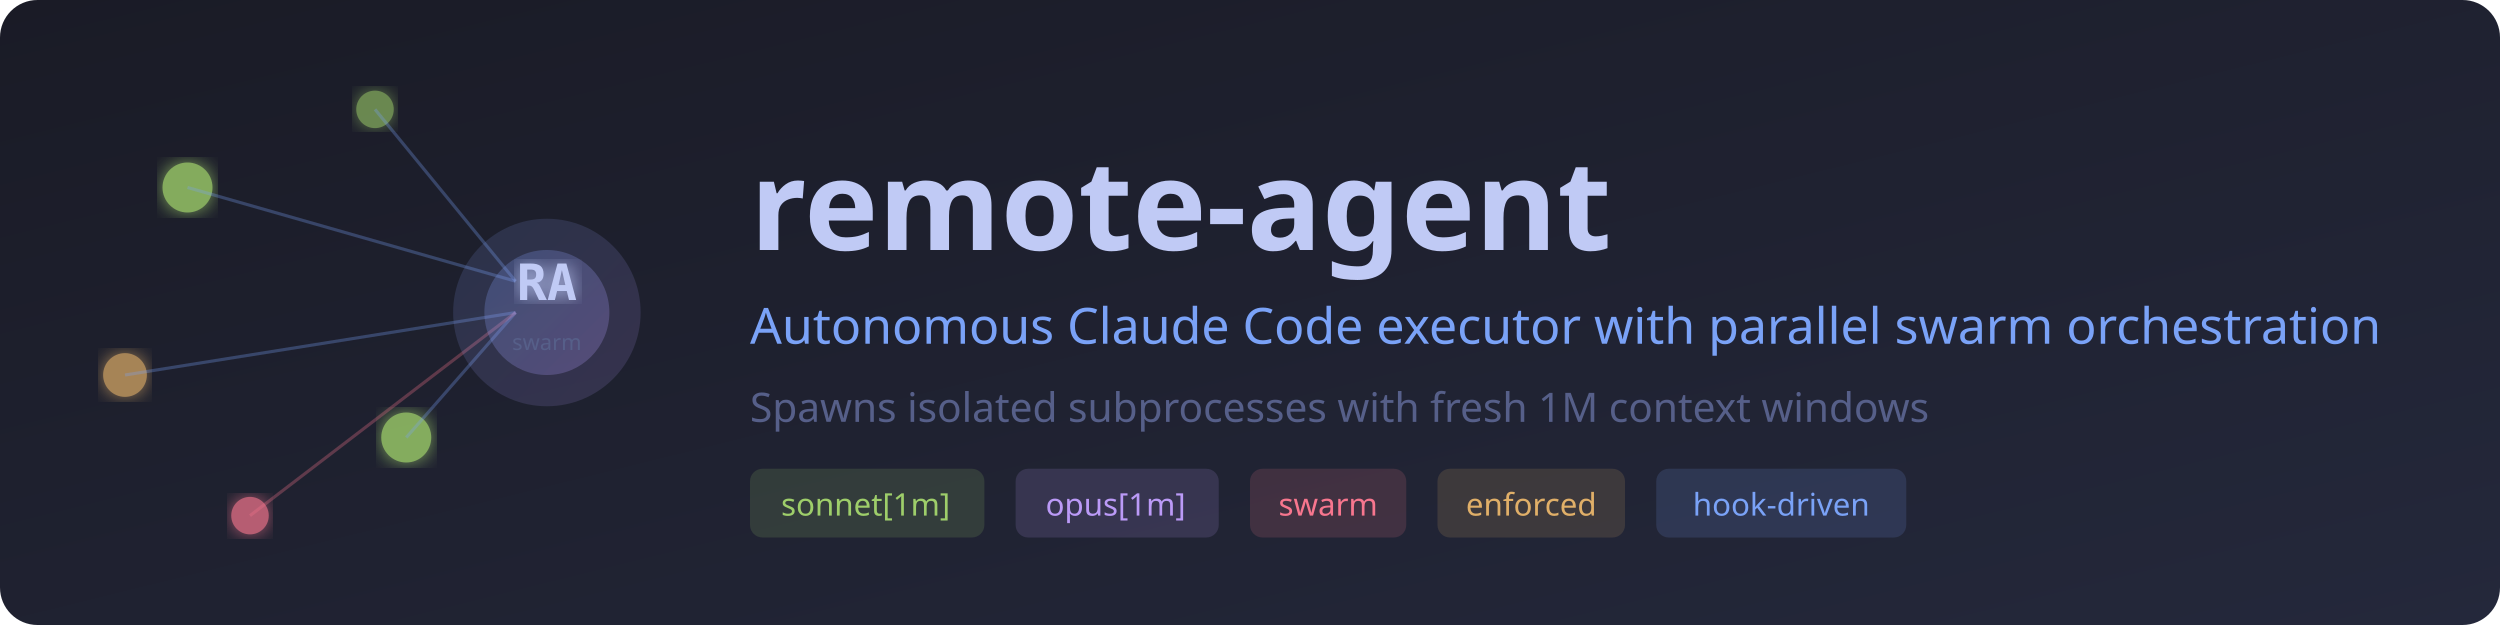
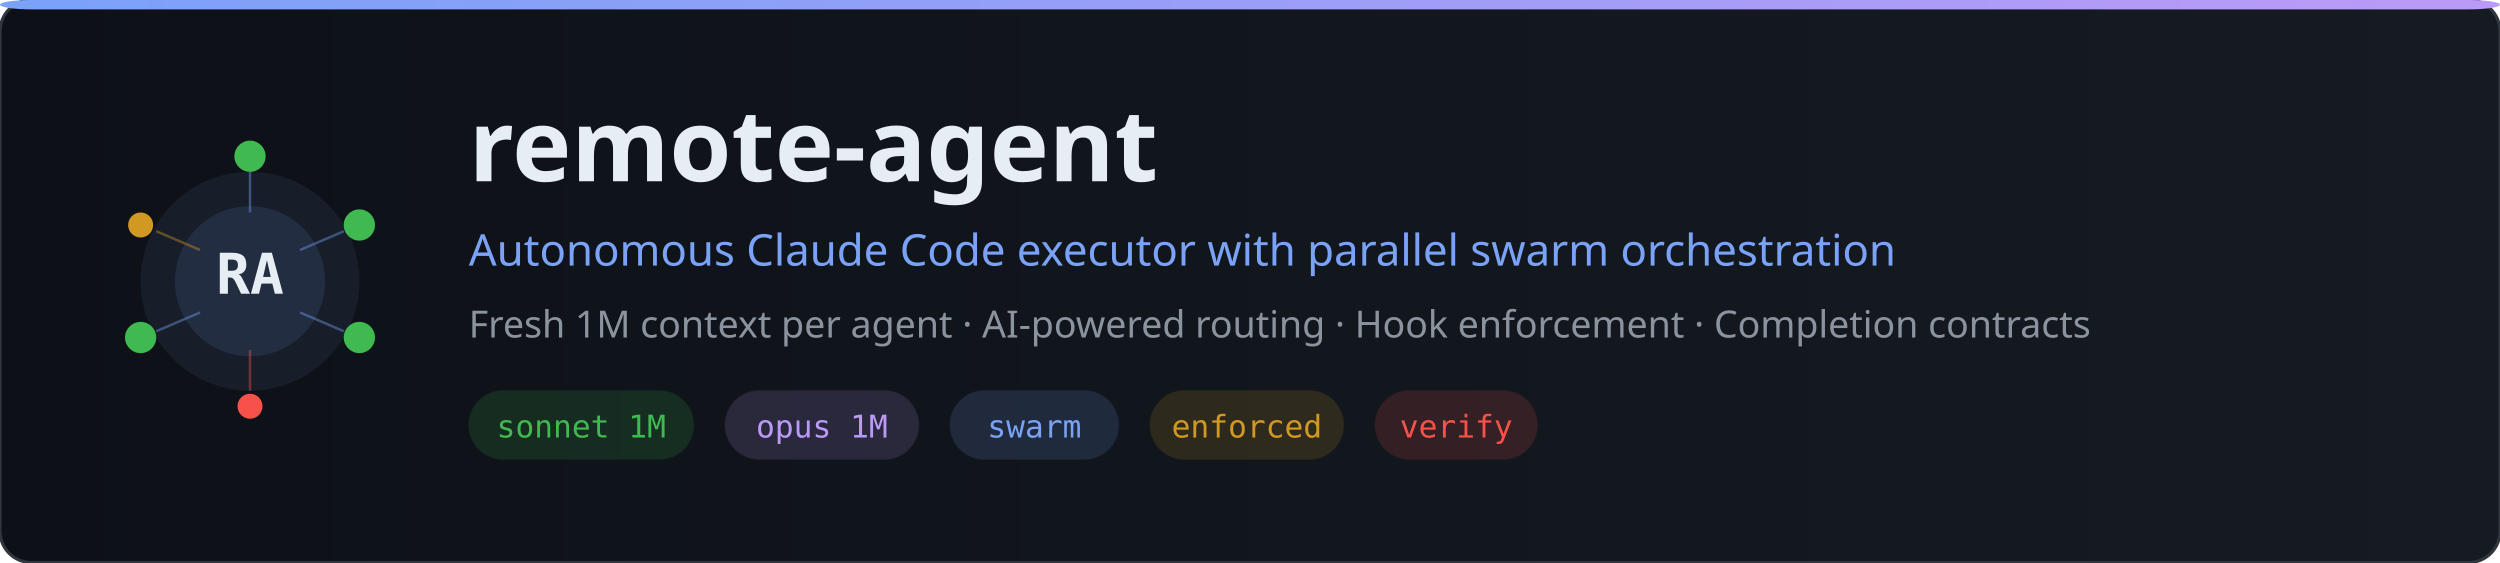
- <svg xmlns="http://www.w3.org/2000/svg" width="800" height="200" viewBox="0 0 800 200">
+ <svg xmlns="http://www.w3.org/2000/svg" width="800" height="180" viewBox="0 0 800 180">
  <defs>
-     <linearGradient id="bbg" x1="0%" y1="0%" x2="100%" y2="100%">
-       <stop offset="0%" style="stop-color:#1a1b26" />
-       <stop offset="100%" style="stop-color:#24283b" />
+     <linearGradient id="bbg" x1="0%" y1="0%" x2="100%" y2="0%">
+       <stop offset="0%" style="stop-color:#0d1117" />
+       <stop offset="100%" style="stop-color:#161b22" />
    </linearGradient>
-     <linearGradient id="bcore" x1="0%" y1="0%" x2="100%" y2="100%">
+     <linearGradient id="accent" x1="0%" y1="0%" x2="100%" y2="0%">
      <stop offset="0%" style="stop-color:#7aa2f7" />
      <stop offset="100%" style="stop-color:#bb9af7" />
    </linearGradient>
-     <filter id="bglow">
-       <feGaussianBlur stdDeviation="3" result="b" />
-       <feMerge>
-         <feMergeNode in="b" />
-         <feMergeNode in="SourceGraphic" />
-       </feMerge>
-     </filter>
  </defs>
-   <rect width="800" height="200" rx="12" fill="url(#bbg)" />
-   <circle cx="60" cy="60" r="8" fill="#9ece6a" filter="url(#bglow)" opacity="0.8" />
-   <circle cx="120" cy="35" r="6" fill="#9ece6a" filter="url(#bglow)" opacity="0.6" />
-   <circle cx="40" cy="120" r="7" fill="#e0af68" filter="url(#bglow)" opacity="0.7" />
-   <circle cx="130" cy="140" r="8" fill="#9ece6a" filter="url(#bglow)" opacity="0.8" />
-   <circle cx="80" cy="165" r="6" fill="#f7768e" filter="url(#bglow)" opacity="0.7" />
-   <line x1="60" y1="60" x2="165" y2="90" stroke="#7aa2f7" stroke-width="1" opacity="0.3" />
-   <line x1="120" y1="35" x2="165" y2="90" stroke="#7aa2f7" stroke-width="1" opacity="0.3" />
-   <line x1="40" y1="120" x2="165" y2="100" stroke="#7aa2f7" stroke-width="1" opacity="0.3" />
-   <line x1="130" y1="140" x2="165" y2="100" stroke="#7aa2f7" stroke-width="1" opacity="0.3" />
-   <line x1="80" y1="165" x2="165" y2="100" stroke="#f7768e" stroke-width="1" opacity="0.3" />
-   <circle cx="175" cy="100" r="30" fill="url(#bcore)" opacity="0.15" />
-   <circle cx="175" cy="100" r="20" fill="url(#bcore)" opacity="0.25" />
-   <text x="175" y="96" text-anchor="middle" fill="#c0caf5" font-family="monospace" font-size="16" font-weight="bold" filter="url(#bglow)">RA</text>
-   <text x="175" y="112" text-anchor="middle" fill="#565f89" font-family="sans-serif" font-size="7">swarm</text>
-   <text x="240" y="80" fill="#c0caf5" font-family="sans-serif" font-size="40" font-weight="bold">remote-agent</text>
-   <text x="240" y="110" fill="#7aa2f7" font-family="sans-serif" font-size="16">Autonomous Claude Code executor with parallel swarm orchestration</text>
-   <text x="240" y="135" fill="#565f89" font-family="sans-serif" font-size="13">Spawns isolated subprocesses with fresh 1M context windows</text>
-   <rect x="240" y="150" width="75" height="22" rx="4" fill="#9ece6a" opacity="0.15" />
-   <text x="277" y="165" text-anchor="middle" fill="#9ece6a" font-family="sans-serif" font-size="10">sonnet[1m]</text>
-   <rect x="325" y="150" width="65" height="22" rx="4" fill="#bb9af7" opacity="0.15" />
-   <text x="357" y="165" text-anchor="middle" fill="#bb9af7" font-family="sans-serif" font-size="10">opus[1m]</text>
-   <rect x="400" y="150" width="50" height="22" rx="4" fill="#f7768e" opacity="0.15" />
-   <text x="425" y="165" text-anchor="middle" fill="#f7768e" font-family="sans-serif" font-size="10">swarm</text>
-   <rect x="460" y="150" width="60" height="22" rx="4" fill="#e0af68" opacity="0.15" />
-   <text x="490" y="165" text-anchor="middle" fill="#e0af68" font-family="sans-serif" font-size="10">enforced</text>
-   <rect x="530" y="150" width="80" height="22" rx="4" fill="#7aa2f7" opacity="0.15" />
-   <text x="570" y="165" text-anchor="middle" fill="#7aa2f7" font-family="sans-serif" font-size="10">hook-driven</text>
+   <rect width="800" height="180" rx="10" fill="url(#bbg)" stroke="#30363d" stroke-width="1" />
+   <rect x="0" y="0" width="800" height="3" rx="10" fill="url(#accent)" />
+   <circle cx="80" cy="90" r="35" fill="#7aa2f7" opacity="0.08" />
+   <circle cx="80" cy="90" r="24" fill="#7aa2f7" opacity="0.12" />
+   <circle cx="80" cy="50" r="5" fill="#3fb950" />
+   <circle cx="115" cy="72" r="5" fill="#3fb950" />
+   <circle cx="115" cy="108" r="5" fill="#3fb950" />
+   <circle cx="80" cy="130" r="4" fill="#f85149" />
+   <circle cx="45" cy="108" r="5" fill="#3fb950" />
+   <circle cx="45" cy="72" r="4" fill="#d29922" />
+   <line x1="80" y1="68" x2="80" y2="55" stroke="#7aa2f7" stroke-width="0.8" opacity="0.4" />
+   <line x1="96" y1="80" x2="110" y2="74" stroke="#7aa2f7" stroke-width="0.8" opacity="0.4" />
+   <line x1="96" y1="100" x2="110" y2="106" stroke="#7aa2f7" stroke-width="0.8" opacity="0.4" />
+   <line x1="80" y1="112" x2="80" y2="125" stroke="#f85149" stroke-width="0.8" opacity="0.4" />
+   <line x1="64" y1="100" x2="50" y2="106" stroke="#7aa2f7" stroke-width="0.8" opacity="0.4" />
+   <line x1="64" y1="80" x2="50" y2="74" stroke="#d29922" stroke-width="0.8" opacity="0.4" />
+   <text x="80" y="94" text-anchor="middle" fill="#e6edf3" font-family="ui-monospace,monospace" font-size="18" font-weight="700">RA</text>
+   <text x="150" y="58" fill="#e6edf3" font-family="-apple-system,BlinkMacSystemFont,Segoe UI,Noto Sans,Helvetica,Arial,sans-serif" font-size="32" font-weight="700">remote-agent</text>
+   <text x="150" y="85" fill="#7aa2f7" font-family="-apple-system,BlinkMacSystemFont,Segoe UI,Noto Sans,Helvetica,Arial,sans-serif" font-size="14">Autonomous Claude Code executor with parallel swarm orchestration</text>
+   <text x="150" y="108" fill="#8b949e" font-family="-apple-system,BlinkMacSystemFont,Segoe UI,Noto Sans,Helvetica,Arial,sans-serif" font-size="12">Fresh 1M context per agent  ·  AI-powered routing  ·  Hook enforcement  ·  Completion contracts</text>
+   <rect x="150" y="125" width="72" height="22" rx="11" fill="#3fb950" opacity="0.15" stroke="#3fb950" stroke-width="0.5" stroke-opacity="0.3" />
+   <text x="186" y="140" text-anchor="middle" fill="#3fb950" font-family="ui-monospace,monospace" font-size="10">sonnet 1M</text>
+   <rect x="232" y="125" width="62" height="22" rx="11" fill="#bb9af7" opacity="0.15" stroke="#bb9af7" stroke-width="0.5" stroke-opacity="0.3" />
+   <text x="263" y="140" text-anchor="middle" fill="#bb9af7" font-family="ui-monospace,monospace" font-size="10">opus 1M</text>
+   <rect x="304" y="125" width="54" height="22" rx="11" fill="#7aa2f7" opacity="0.15" stroke="#7aa2f7" stroke-width="0.5" stroke-opacity="0.3" />
+   <text x="331" y="140" text-anchor="middle" fill="#7aa2f7" font-family="ui-monospace,monospace" font-size="10">swarm</text>
+   <rect x="368" y="125" width="62" height="22" rx="11" fill="#d29922" opacity="0.15" stroke="#d29922" stroke-width="0.5" stroke-opacity="0.3" />
+   <text x="399" y="140" text-anchor="middle" fill="#d29922" font-family="ui-monospace,monospace" font-size="10">enforced</text>
+   <rect x="440" y="125" width="52" height="22" rx="11" fill="#f85149" opacity="0.15" stroke="#f85149" stroke-width="0.5" stroke-opacity="0.3" />
+   <text x="466" y="140" text-anchor="middle" fill="#f85149" font-family="ui-monospace,monospace" font-size="10">verify</text>
</svg>
